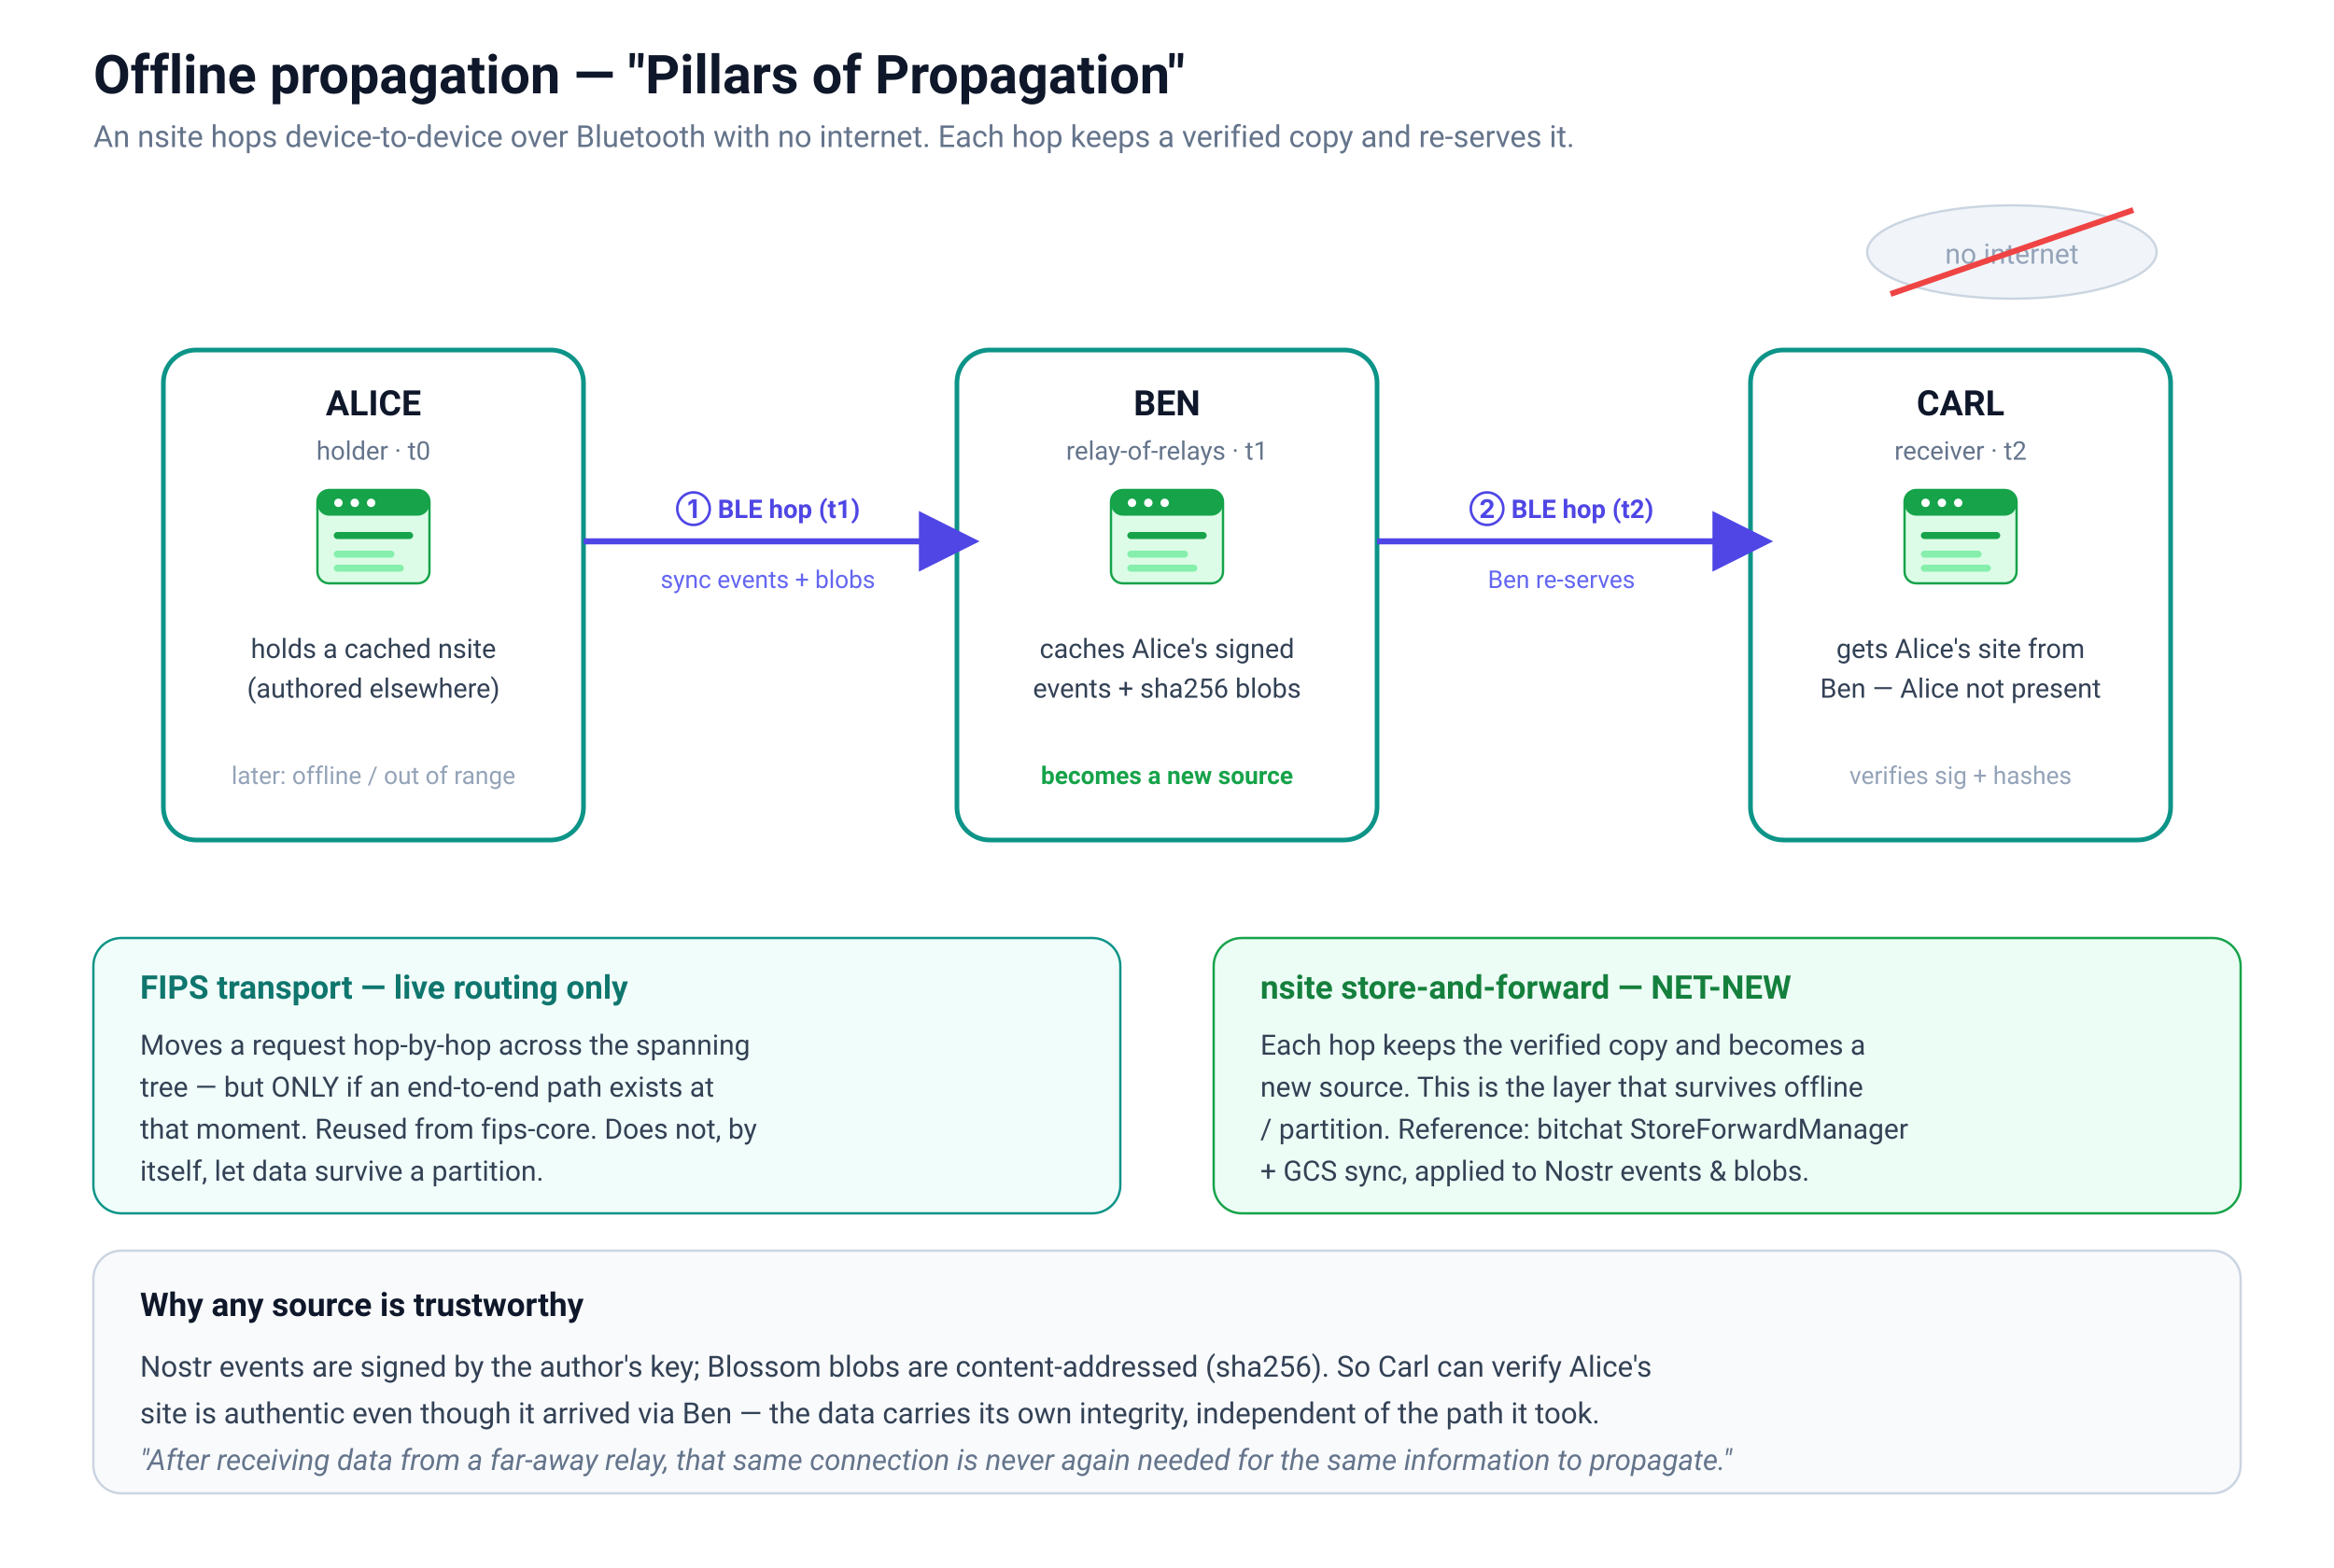
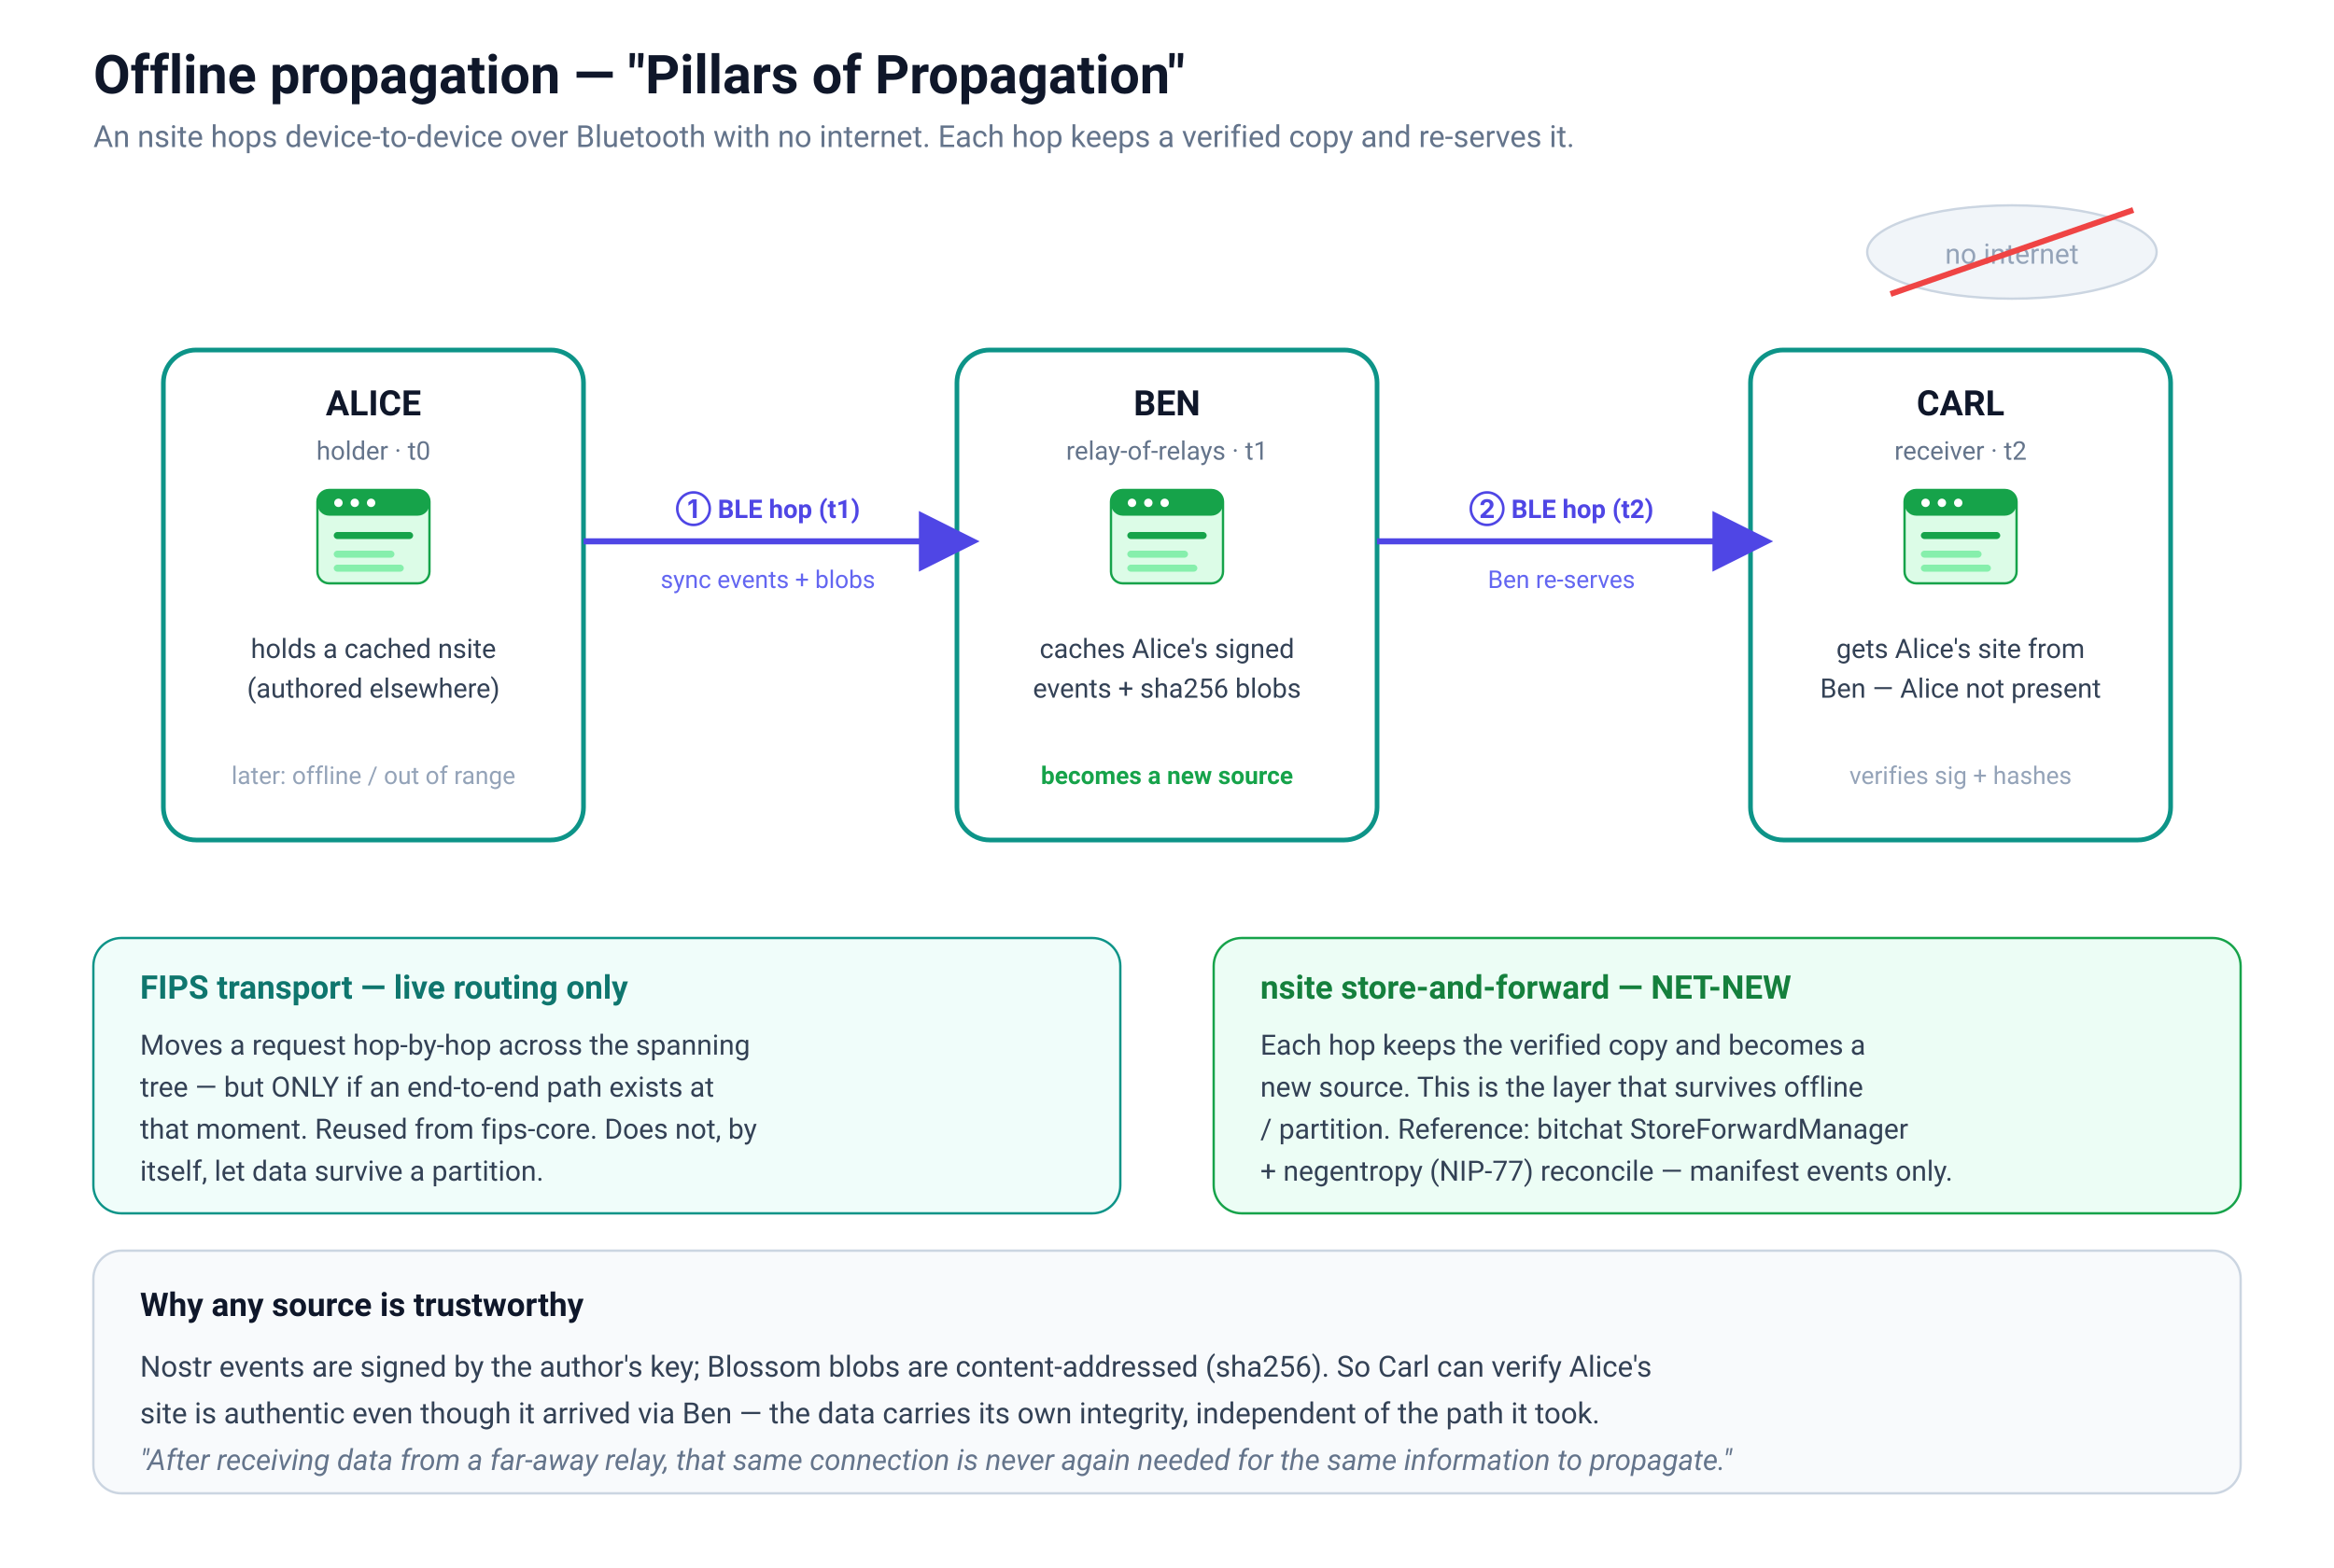
<svg xmlns="http://www.w3.org/2000/svg" width="1000" height="672" viewBox="0 0 1000 672" font-family="-apple-system,Segoe UI,Roboto,Helvetica,Arial,sans-serif">
  <defs>
    <marker id="pIndigo" markerWidth="12" markerHeight="12" refX="6.5" refY="6" orient="auto">
      <path d="M1,1 L11,6 L1,11 Z" fill="#4f46e5" />
    </marker>
    <g id="site">
      <rect width="48" height="40" rx="5" fill="#dcfce7" stroke="#16a34a" />
      <rect width="48" height="11" rx="5" fill="#16a34a" />
      <circle cx="9" cy="5.5" r="1.8" fill="#fff" />
      <circle cx="16" cy="5.5" r="1.8" fill="#fff" />
      <circle cx="23" cy="5.5" r="1.8" fill="#fff" />
      <rect x="7" y="18" width="34" height="3" rx="1.5" fill="#16a34a" />
      <rect x="7" y="26" width="26" height="3" rx="1.5" fill="#86efac" />
      <rect x="7" y="32" width="30" height="3" rx="1.5" fill="#86efac" />
    </g>
  </defs>
  <rect width="1000" height="672" fill="#ffffff" />
  <text x="40" y="40" font-size="23" font-weight="700" fill="#0f172a">Offline propagation — "Pillars of Propagation"</text>
  <text x="40" y="63" font-size="13" fill="#64748b">An nsite hops device-to-device over Bluetooth with no internet. Each hop keeps a verified copy and re-serves it.</text>
  <g transform="translate(792,86)">
    <ellipse cx="70" cy="22" rx="62" ry="20" fill="#f1f5f9" stroke="#cbd5e1" />
    <text x="70" y="27" font-size="12" fill="#94a3b8" text-anchor="middle">no internet</text>
    <line x1="18" y1="40" x2="122" y2="4" stroke="#ef4444" stroke-width="2.5" />
  </g>
  <rect x="70" y="150" width="180" height="210" rx="14" fill="#ffffff" stroke="#0d9488" stroke-width="2" />
  <text x="160" y="178" font-size="15" font-weight="700" fill="#0f172a" text-anchor="middle">ALICE</text>
  <text x="160" y="197" font-size="11" fill="#64748b" text-anchor="middle">holder · t0</text>
  <use href="#site" x="136" y="210" />
  <text x="160" y="282" font-size="11.5" fill="#334155" text-anchor="middle">holds a cached nsite</text>
  <text x="160" y="299" font-size="11.5" fill="#334155" text-anchor="middle">(authored elsewhere)</text>
  <text x="160" y="336" font-size="10.5" fill="#94a3b8" text-anchor="middle">later: offline / out of range</text>
  <rect x="410" y="150" width="180" height="210" rx="14" fill="#ffffff" stroke="#0d9488" stroke-width="2" />
  <text x="500" y="178" font-size="15" font-weight="700" fill="#0f172a" text-anchor="middle">BEN</text>
  <text x="500" y="197" font-size="11" fill="#64748b" text-anchor="middle">relay-of-relays · t1</text>
  <use href="#site" x="476" y="210" />
  <text x="500" y="282" font-size="11.5" fill="#334155" text-anchor="middle">caches Alice's signed</text>
  <text x="500" y="299" font-size="11.5" fill="#334155" text-anchor="middle">events + sha256 blobs</text>
  <text x="500" y="336" font-size="10.5" font-weight="600" fill="#16a34a" text-anchor="middle">becomes a new source</text>
  <rect x="750" y="150" width="180" height="210" rx="14" fill="#ffffff" stroke="#0d9488" stroke-width="2" />
  <text x="840" y="178" font-size="15" font-weight="700" fill="#0f172a" text-anchor="middle">CARL</text>
  <text x="840" y="197" font-size="11" fill="#64748b" text-anchor="middle">receiver · t2</text>
  <use href="#site" x="816" y="210" />
  <text x="840" y="282" font-size="11.5" fill="#334155" text-anchor="middle">gets Alice's site from</text>
  <text x="840" y="299" font-size="11.5" fill="#334155" text-anchor="middle">Ben — Alice not present</text>
  <text x="840" y="336" font-size="10.5" fill="#94a3b8" text-anchor="middle">verifies sig + hashes</text>
  <path d="M250,232 L408,232" fill="none" stroke="#4f46e5" stroke-width="2.6" marker-end="url(#pIndigo)" />
  <text x="329" y="222" font-size="11" font-weight="700" fill="#4f46e5" text-anchor="middle">① BLE hop (t1)</text>
  <text x="329" y="252" font-size="10.5" fill="#6366f1" text-anchor="middle">sync events + blobs</text>
  <path d="M590,232 L748,232" fill="none" stroke="#4f46e5" stroke-width="2.6" marker-end="url(#pIndigo)" />
  <text x="669" y="222" font-size="11" font-weight="700" fill="#4f46e5" text-anchor="middle">② BLE hop (t2)</text>
  <text x="669" y="252" font-size="10.5" fill="#6366f1" text-anchor="middle">Ben re-serves</text>
  <rect x="40" y="402" width="440" height="118" rx="12" fill="#f0fdfa" stroke="#0d9488" />
  <text x="60" y="428" font-size="14" font-weight="700" fill="#0f766e">FIPS transport — live routing only</text>
  <text x="60" y="452" font-size="12" fill="#334155">Moves a request hop-by-hop across the spanning</text>
  <text x="60" y="470" font-size="12" fill="#334155">tree — but ONLY if an end-to-end path exists at</text>
  <text x="60" y="488" font-size="12" fill="#334155">that moment. Reused from fips-core. Does not, by</text>
  <text x="60" y="506" font-size="12" fill="#334155">itself, let data survive a partition.</text>
  <rect x="520" y="402" width="440" height="118" rx="12" fill="#ecfdf5" stroke="#16a34a" />
  <text x="540" y="428" font-size="14" font-weight="700" fill="#15803d">nsite store-and-forward — NET-NEW</text>
  <text x="540" y="452" font-size="12" fill="#334155">Each hop keeps the verified copy and becomes a</text>
  <text x="540" y="470" font-size="12" fill="#334155">new source. This is the layer that survives offline</text>
  <text x="540" y="488" font-size="12" fill="#334155">/ partition. Reference: bitchat StoreForwardManager</text>
-   <text x="540" y="506" font-size="12" fill="#334155">+ GCS sync, applied to Nostr events &amp; blobs.</text>
+   <text x="540" y="506" font-size="12" fill="#334155">+ negentropy (NIP-77) reconcile — manifest events only.</text>
  <rect x="40" y="536" width="920" height="104" rx="12" fill="#f8fafc" stroke="#cbd5e1" />
  <text x="60" y="564" font-size="14" font-weight="700" fill="#0f172a">Why any source is trustworthy</text>
  <text x="60" y="590" font-size="12.5" fill="#334155">Nostr events are signed by the author's key; Blossom blobs are content-addressed (sha256). So Carl can verify Alice's</text>
  <text x="60" y="610" font-size="12.5" fill="#334155">site is authentic even though it arrived via Ben — the data carries its own integrity, independent of the path it took.</text>
  <text x="60" y="630" font-size="12.5" font-style="italic" fill="#64748b">"After receiving data from a far-away relay, that same connection is never again needed for the same information to propagate."</text>
</svg>
